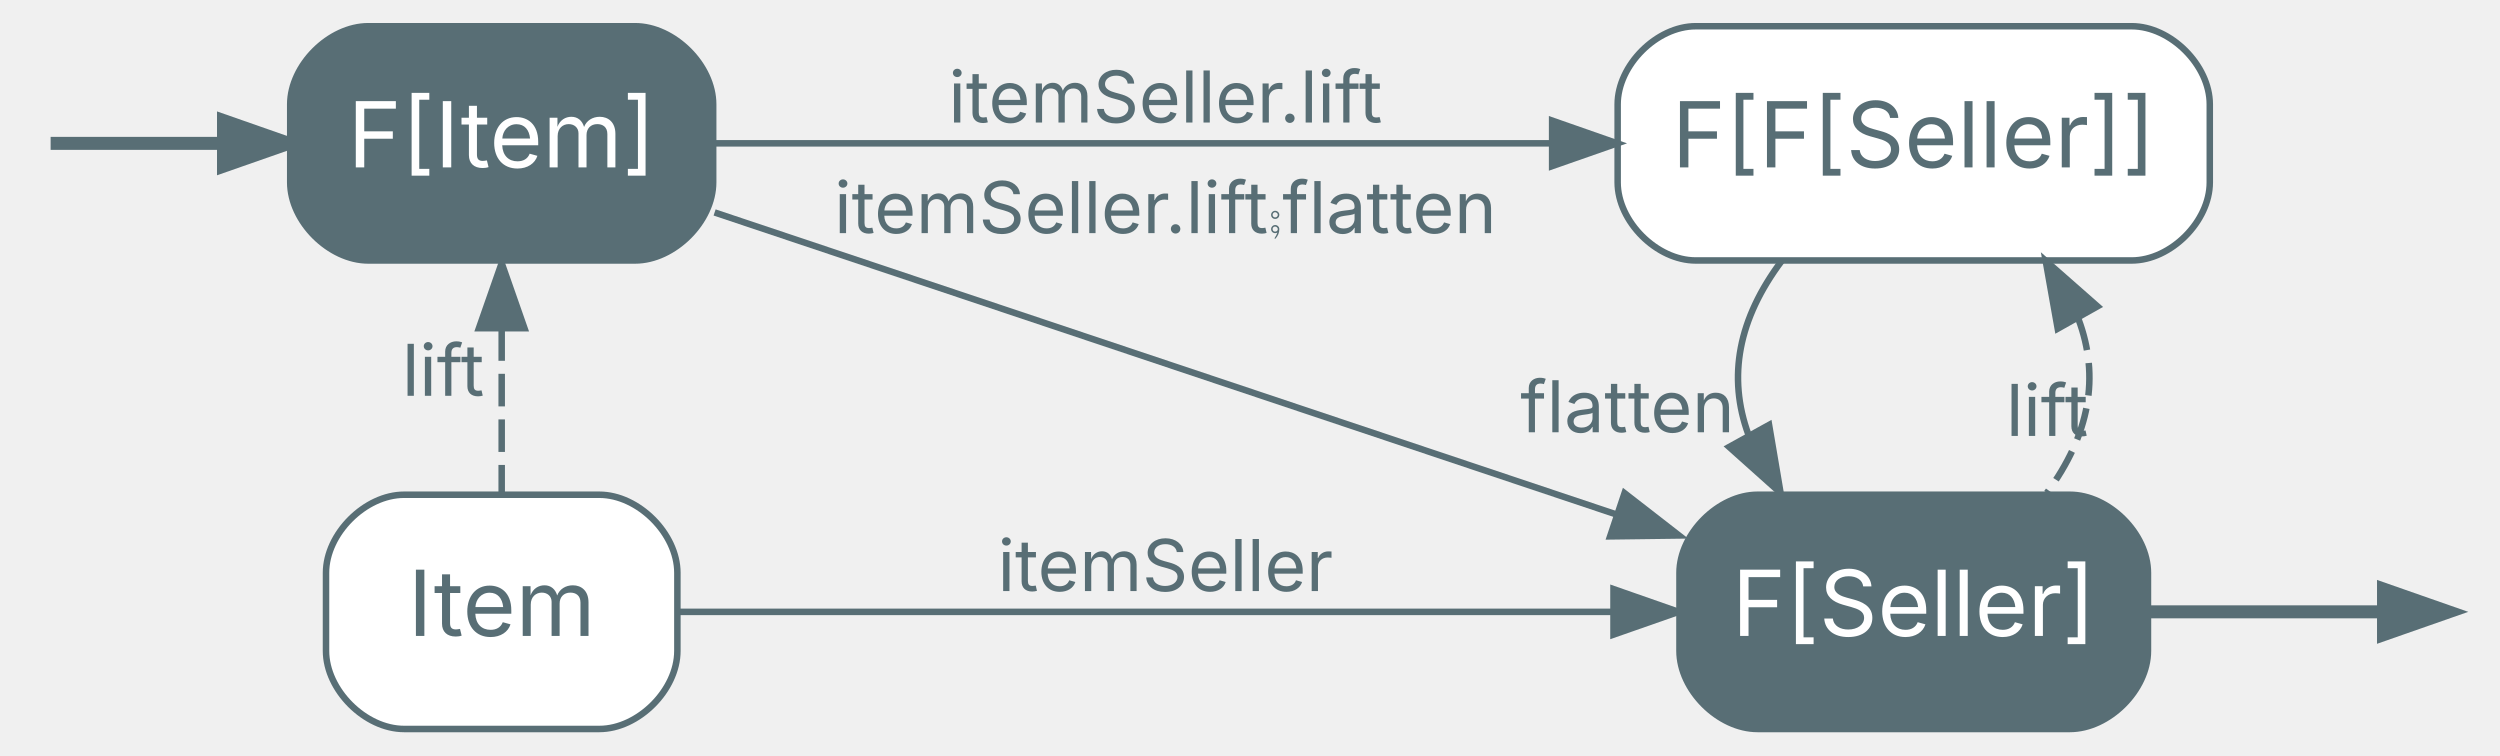
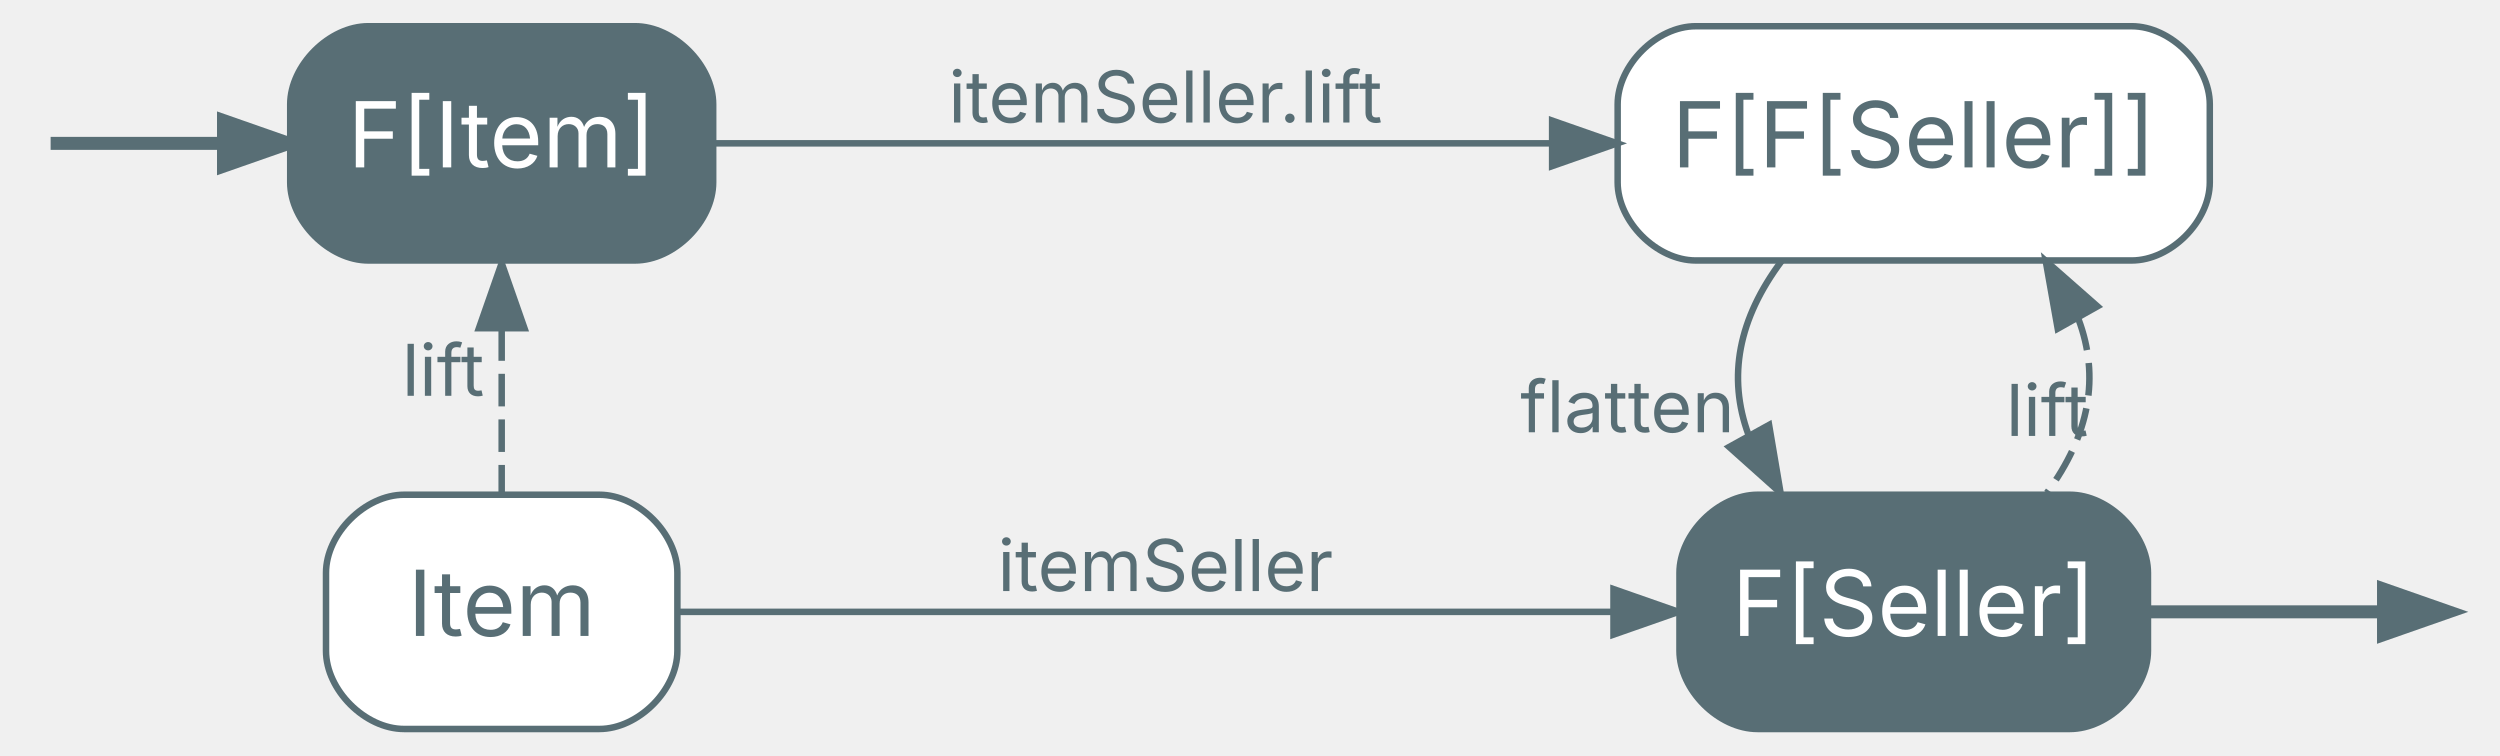
<svg xmlns="http://www.w3.org/2000/svg" width="384pt" height="116pt" viewBox="0.00 0.00 384.20 116.00">
  <g id="graph0" class="graph" transform="scale(1 1) rotate(0) translate(4 112)">
    <g id="node3" class="node start">
      <path fill="#586e75" stroke="#586e75" d="M93.6,-108C93.6,-108 52.6,-108 52.6,-108 46.6,-108 40.6,-102 40.6,-96 40.6,-96 40.6,-84 40.6,-84 40.6,-78 46.6,-72 52.6,-72 52.6,-72 93.6,-72 93.6,-72 99.6,-72 105.6,-78 105.6,-84 105.6,-84 105.6,-96 105.6,-96 105.6,-102 99.6,-108 93.6,-108" />
      <text text-anchor="middle" x="73.1" y="-86.3" font-family="Inter,Arial" font-size="14.00" fill="#ffffff">F[Item]</text>
    </g>
    <g id="edge7" class="edge start">
      <path fill="none" stroke="#586e75" stroke-width="2" d="M3.78,-90C7.02,-90 17.87,-90 30,-90" />
      <polygon fill="#586e75" stroke="#586e75" stroke-width="2" points="30.35,-93.5 40.35,-90 30.35,-86.5 30.35,-93.5" />
    </g>
    <g id="node4" class="node">
      <path fill="#ffffff" stroke="#586e75" d="M323.6,-108C323.6,-108 256.6,-108 256.6,-108 250.6,-108 244.6,-102 244.6,-96 244.6,-96 244.6,-84 244.6,-84 244.6,-78 250.6,-72 256.6,-72 256.6,-72 323.6,-72 323.6,-72 329.6,-72 335.6,-78 335.6,-84 335.6,-84 335.6,-96 335.6,-96 335.6,-102 329.6,-108 323.6,-108" />
      <text text-anchor="middle" x="290.1" y="-86.3" font-family="Inter,Arial" font-size="14.00" fill="#586e75">F[F[Seller]]</text>
    </g>
    <g id="edge5" class="edge">
      <path fill="none" stroke="#586e75" d="M105.82,-90C139.64,-90 193.8,-90 234.49,-90" />
      <polygon fill="#586e75" stroke="#586e75" points="234.53,-93.5 244.53,-90 234.53,-86.5 234.53,-93.5" />
      <text text-anchor="middle" x="175.1" y="-93.2" font-family="Inter,Arial" font-size="11.00" fill="#586e75">itemSeller.lift</text>
    </g>
    <g id="node5" class="node goal">
      <path fill="#586e75" stroke="#586e75" d="M314.1,-36C314.1,-36 266.1,-36 266.1,-36 260.1,-36 254.1,-30 254.1,-24 254.1,-24 254.1,-12 254.1,-12 254.1,-6 260.1,0 266.1,0 266.1,0 314.1,0 314.1,0 320.1,0 326.1,-6 326.1,-12 326.1,-12 326.1,-24 326.1,-24 326.1,-30 320.1,-36 314.1,-36" />
      <text text-anchor="middle" x="290.1" y="-14.3" font-family="Inter,Arial" font-size="14.00" fill="#ffffff">F[Seller]</text>
-     </g>
-     <g id="edge4" class="edge">
-       <path fill="none" stroke="#586e75" d="M105.82,-79.38C142.48,-67.1 203.06,-46.81 244.46,-32.95" />
-       <polygon fill="#586e75" stroke="#586e75" points="245.66,-36.24 254.03,-29.74 243.44,-29.6 245.66,-36.24" />
-       <text text-anchor="middle" x="175.1" y="-76.2" font-family="Inter,Arial" font-size="11.00" fill="#586e75">itemSeller.lift⨾flatten</text>
    </g>
    <g id="node6" class="node">
      <path fill="#ffffff" stroke="#586e75" d="M88.1,-36C88.1,-36 58.1,-36 58.1,-36 52.1,-36 46.1,-30 46.1,-24 46.1,-24 46.1,-12 46.1,-12 46.1,-6 52.1,0 58.1,0 58.1,0 88.1,0 88.1,0 94.1,0 100.1,-6 100.1,-12 100.1,-12 100.1,-24 100.1,-24 100.1,-30 94.1,-36 88.1,-36" />
      <text text-anchor="middle" x="73.1" y="-14.3" font-family="Inter,Arial" font-size="14.00" fill="#586e75">Item</text>
    </g>
    <g id="edge1" class="edge lift">
      <path fill="none" stroke="#586e75" stroke-dasharray="5,2" d="M73.1,-61.58C73.1,-53.03 73.1,-43.87 73.1,-36.17" />
      <polygon fill="#586e75" stroke="#586e75" points="69.6,-61.59 73.1,-71.59 76.6,-61.59 69.6,-61.59" />
      <text text-anchor="middle" x="64.1" y="-51.2" font-family="Inter,Arial" font-size="11.00" fill="#586e75">lift</text>
    </g>
    <g id="edge2" class="edge lift">
      <path fill="none" stroke="#586e75" stroke-dasharray="5,2" d="M315.4,-63.04C318.76,-54.12 317.14,-45.2 310.56,-36.28" />
      <polygon fill="#586e75" stroke="#586e75" points="312.23,-61.52 310.38,-71.95 318.34,-64.95 312.23,-61.52" />
      <text text-anchor="middle" x="310.6" y="-45.04" font-family="Inter,Arial" font-size="11.00" fill="#586e75">lift</text>
    </g>
    <g id="edge6" class="edge">
      <path fill="none" stroke="#586e75" d="M269.82,-71.95C263.14,-63.04 261.44,-54.12 264.71,-45.2" />
      <polygon fill="#586e75" stroke="#586e75" points="267.87,-46.73 269.64,-36.28 261.74,-43.34 267.87,-46.73" />
      <text text-anchor="middle" x="246.1" y="-45.6" font-family="Inter,Arial" font-size="11.00" fill="#586e75">flatten</text>
    </g>
    <g id="edge8" class="edge goal">
      <path fill="none" stroke="#586e75" stroke-width="2" d="M326.48,-18C339.29,-18 352.86,-18 362.09,-18" />
      <polygon fill="#586e75" stroke="#586e75" stroke-width="2" points="362.3,-21.5 372.3,-18 362.3,-14.5 362.3,-21.5" />
    </g>
    <g id="edge3" class="edge">
      <path fill="none" stroke="#586e75" d="M100.46,-18C136.17,-18 200.44,-18 243.93,-18" />
      <polygon fill="#586e75" stroke="#586e75" points="243.96,-21.5 253.96,-18 243.96,-14.5 243.96,-21.5" />
      <text text-anchor="middle" x="175.1" y="-21.2" font-family="Inter,Arial" font-size="11.00" fill="#586e75">itemSeller</text>
    </g>
  </g>
</svg>
